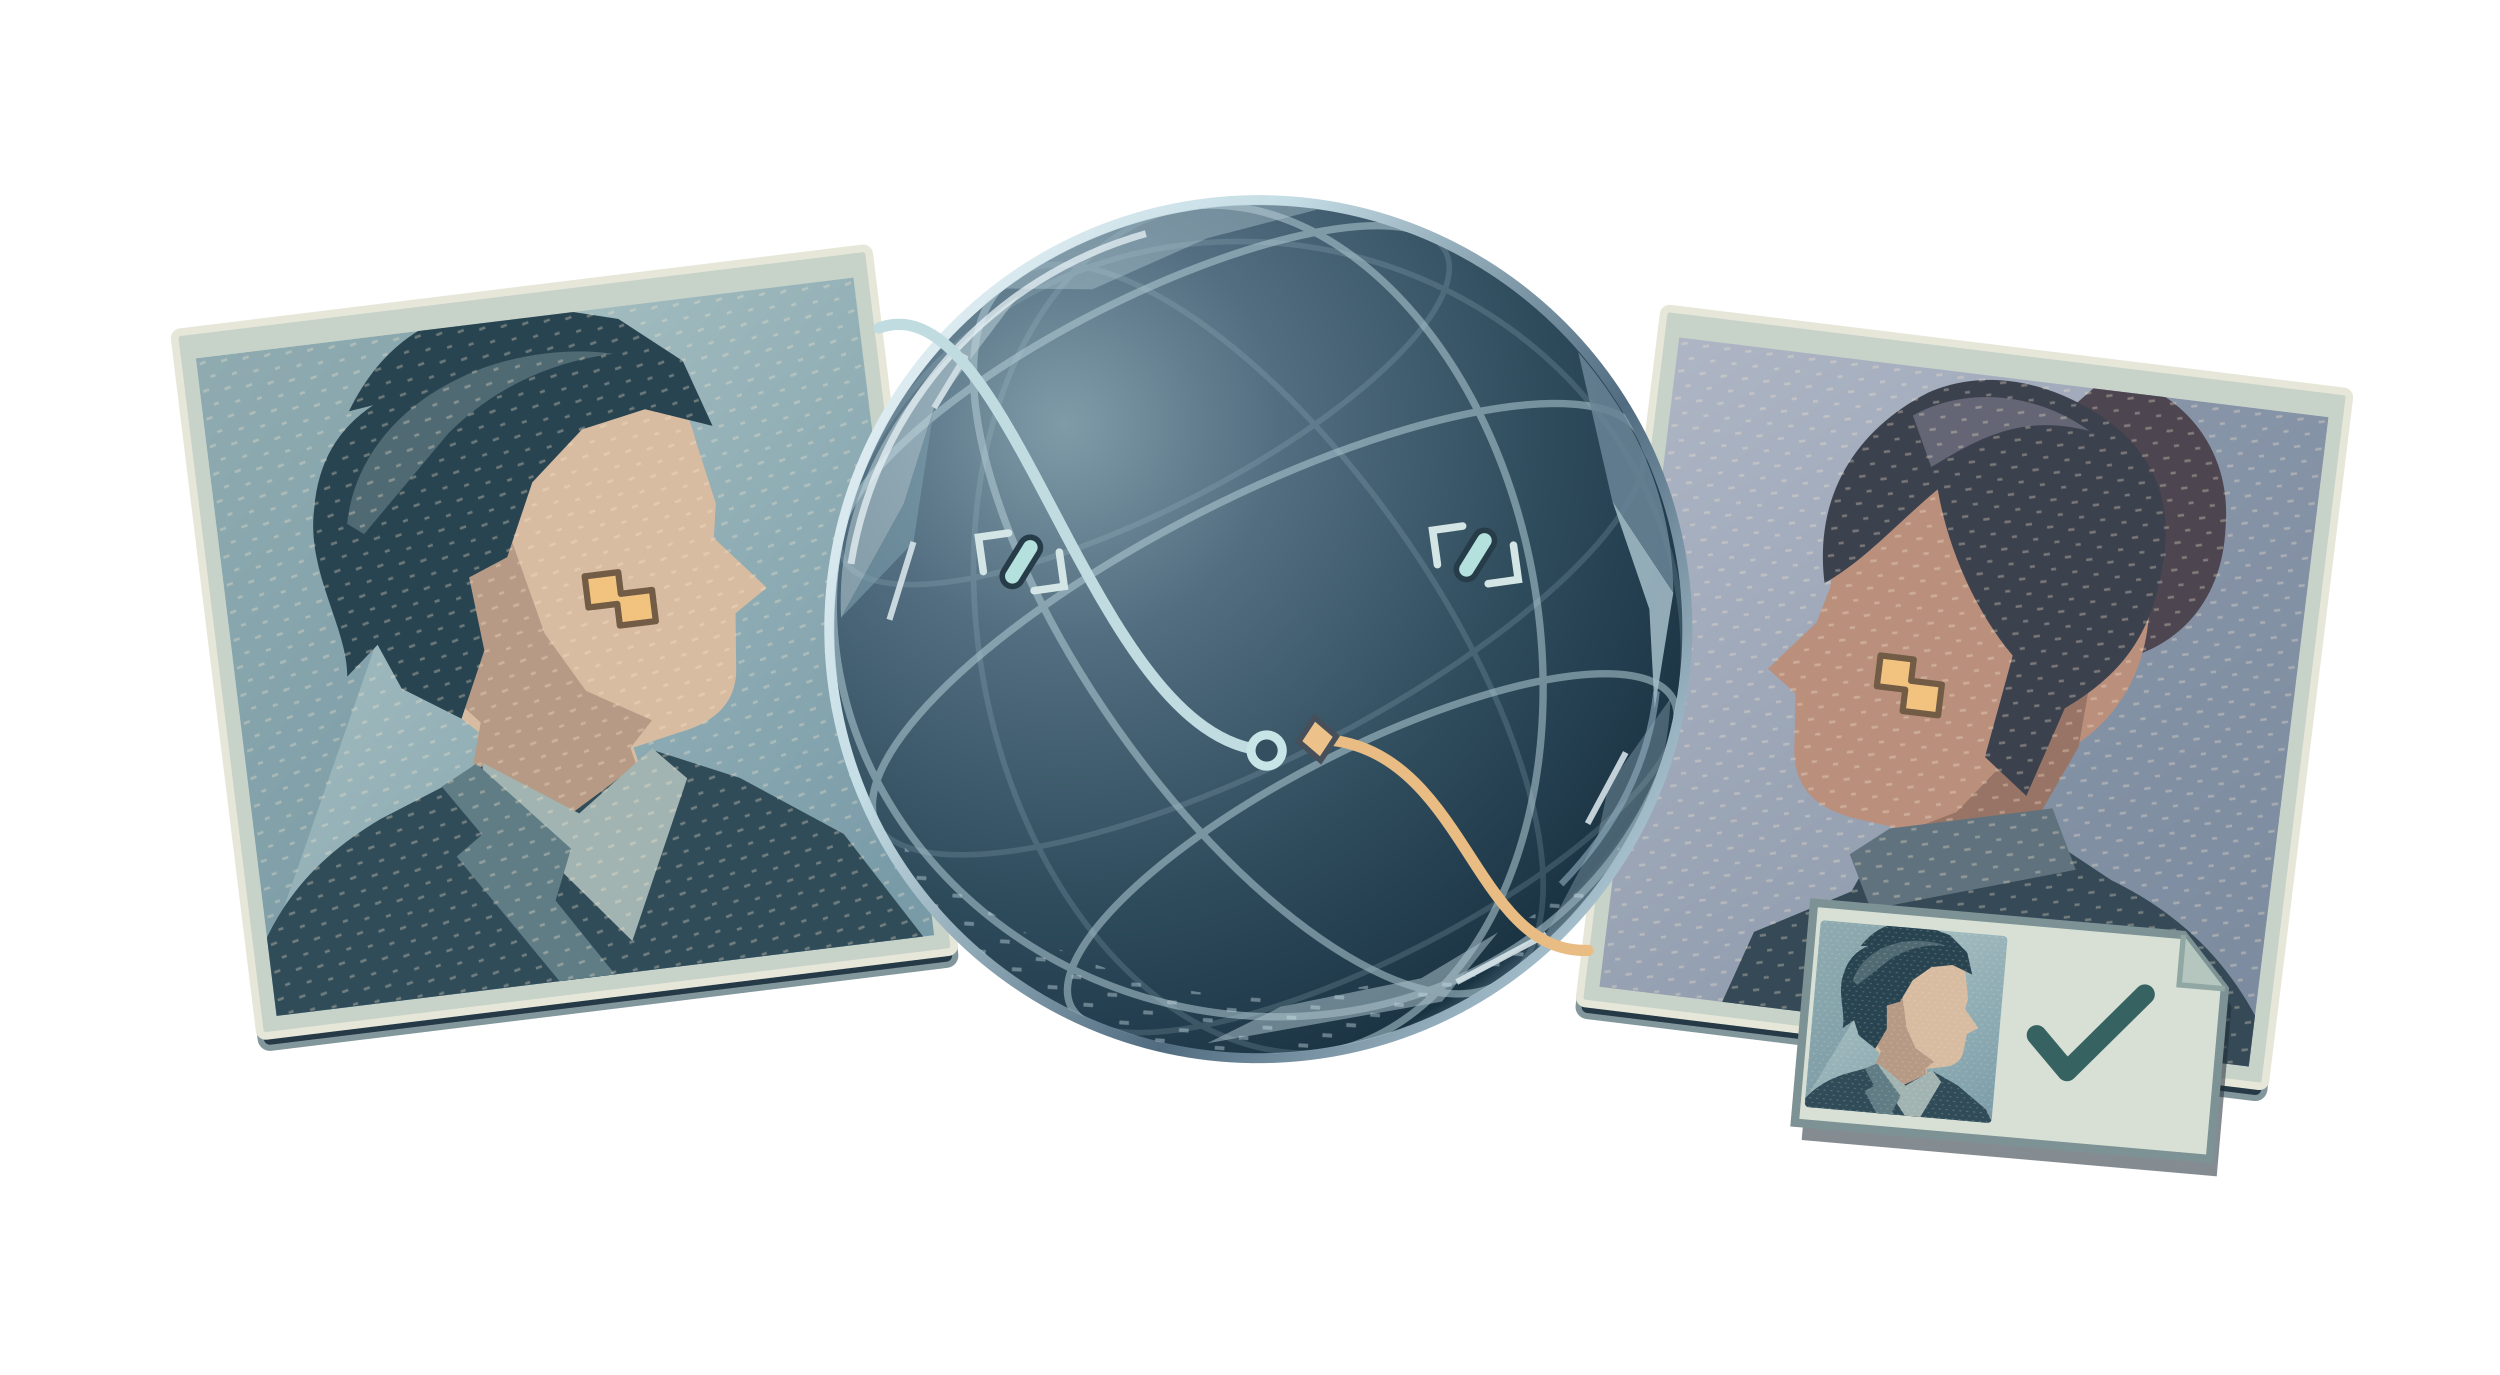
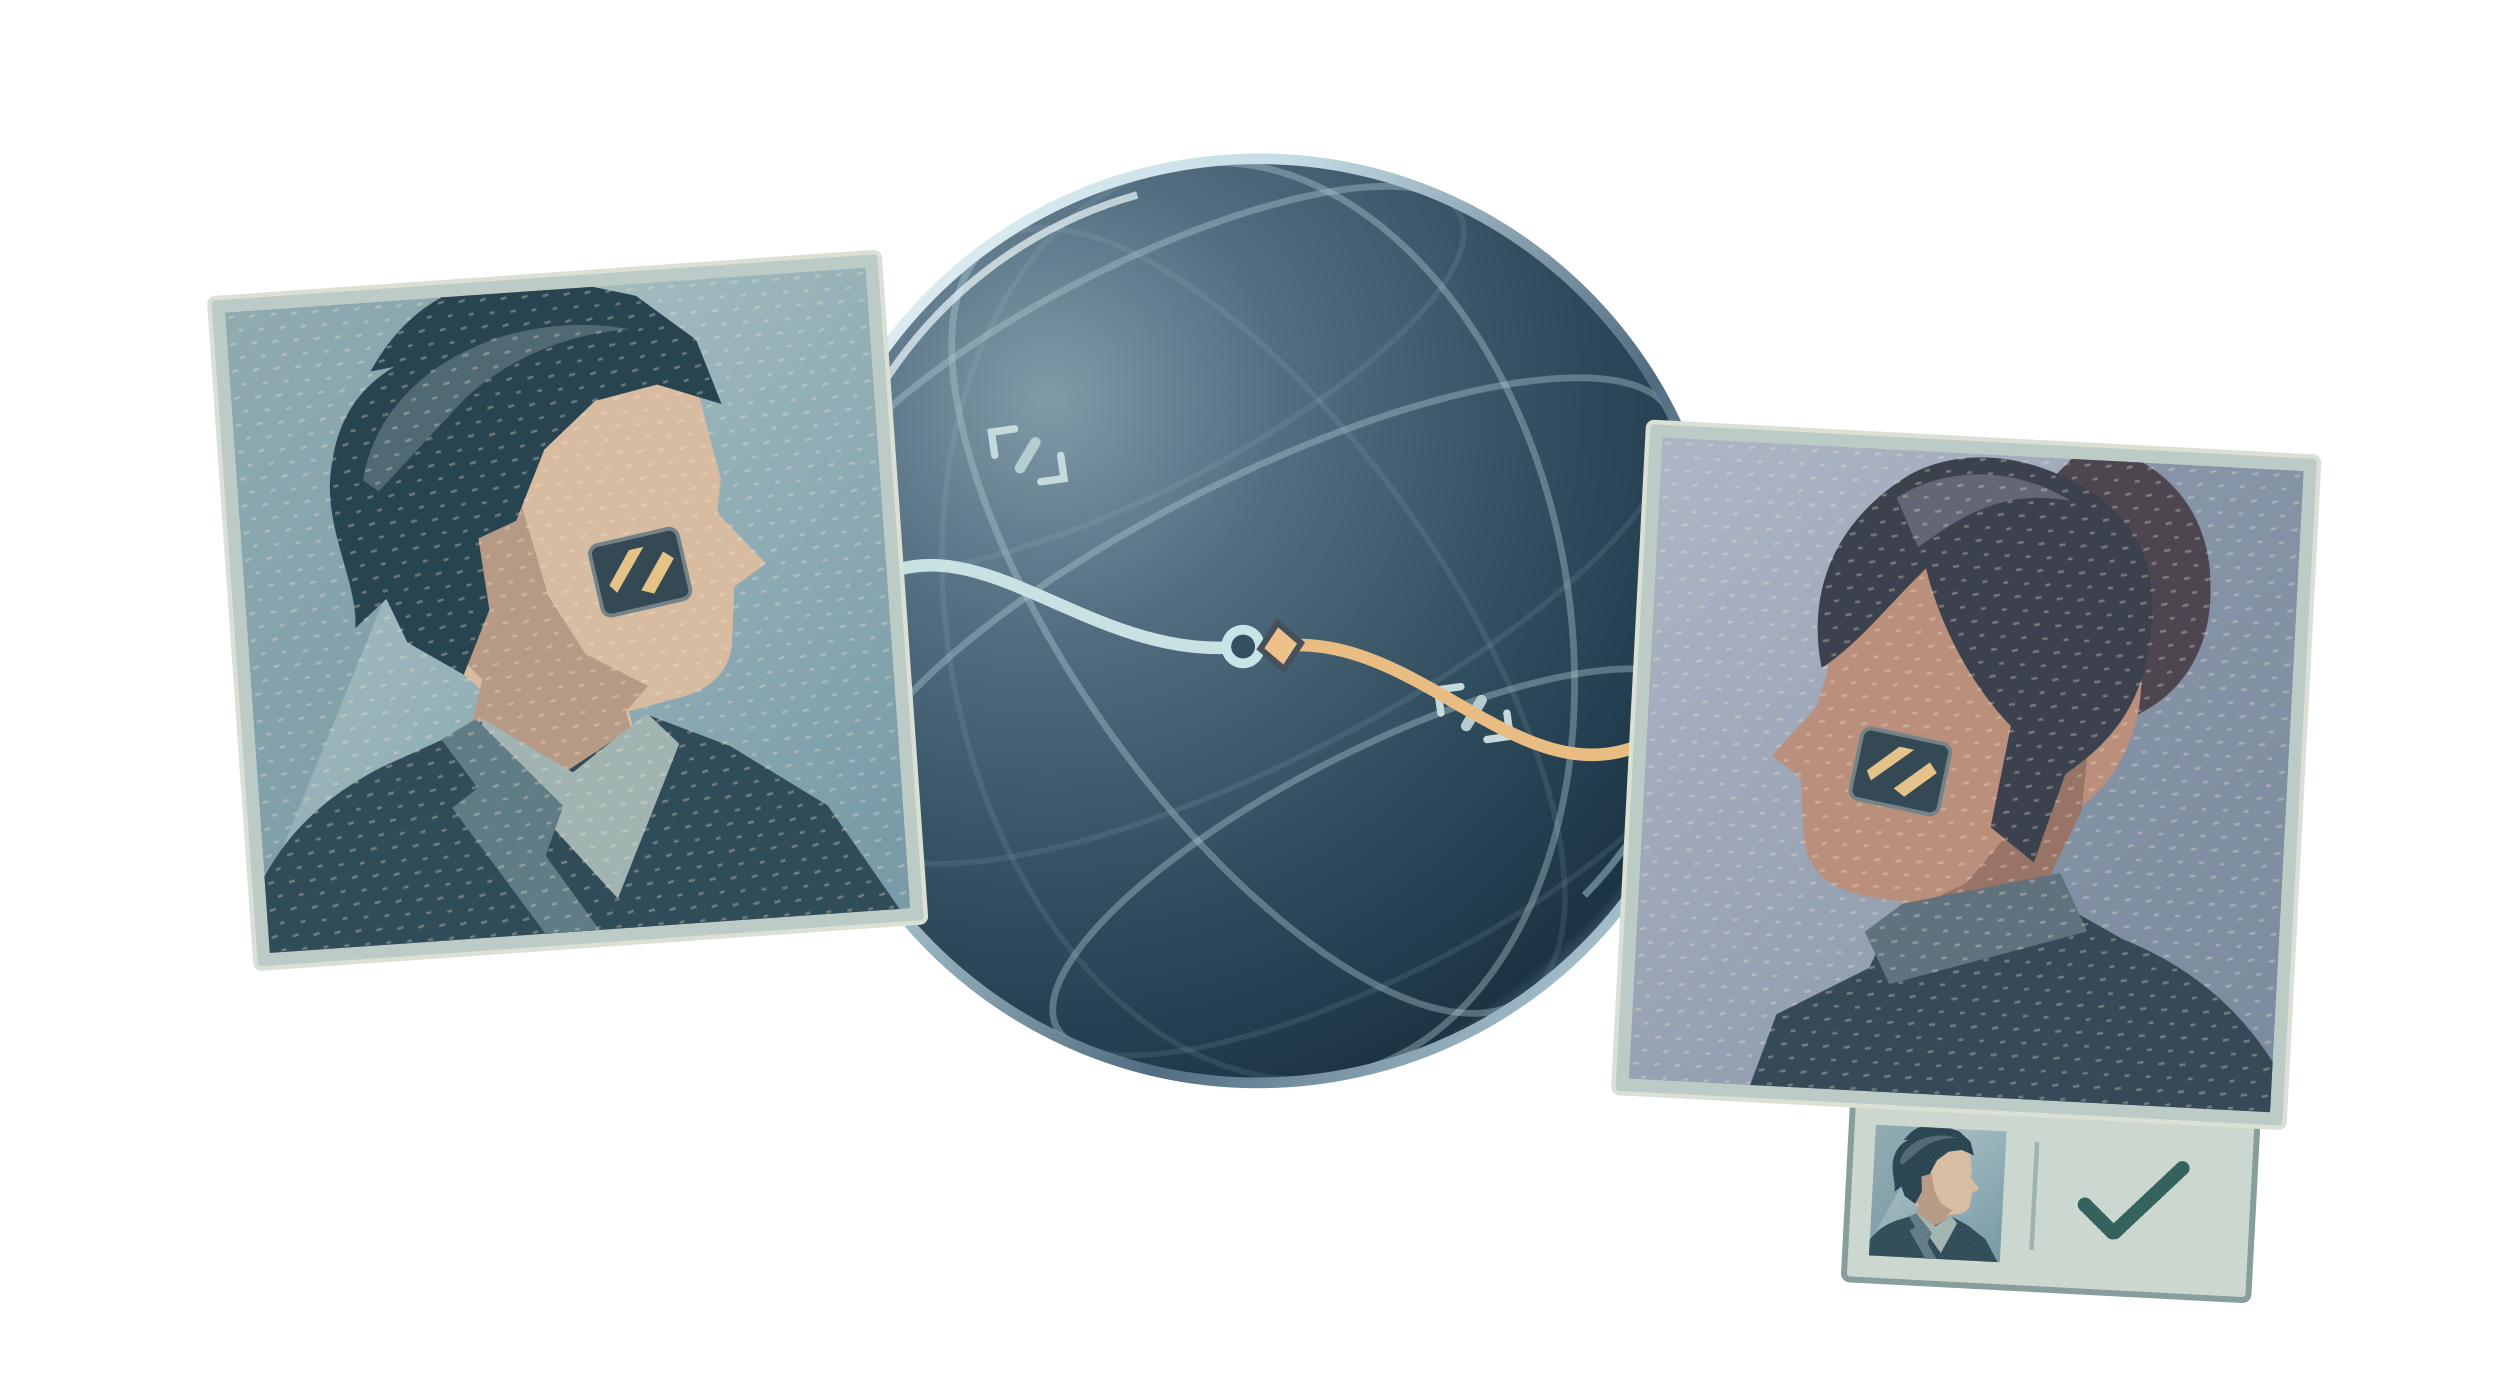
<svg xmlns="http://www.w3.org/2000/svg" width="600" height="330" viewBox="0 0 600 330" role="img" aria-labelledby="art-title art-desc">
  <defs>
    <linearGradient id="os-left-paper" x2=".85" y2="1">
      <stop stop-color="#b2c9c8" />
      <stop offset="1" stop-color="#799ba8" />
    </linearGradient>
    <linearGradient id="os-right-paper" x2=".85" y2="1">
      <stop stop-color="#aeb6c5" />
      <stop offset="1" stop-color="#8693a6" />
    </linearGradient>
    <radialGradient id="os-sphere" cx=".31" cy=".23" r=".86">
      <stop stop-color="#809ba8" />
      <stop offset=".29" stop-color="#526e80" />
      <stop offset=".66" stop-color="#2e4b5c" />
      <stop offset=".94" stop-color="#1b3444" />
      <stop offset="1" stop-color="#638294" />
    </radialGradient>
    <linearGradient id="os-rim" x2=".9" y2=".87">
      <stop stop-color="#eff7fa" />
      <stop offset=".35" stop-color="#c5dde5" />
      <stop offset=".72" stop-color="#516c80" />
      <stop offset="1" stop-color="#afc8d5" />
    </linearGradient>
-     <pattern id="os-etch" width="6" height="7" patternUnits="userSpaceOnUse" patternTransform="rotate(-15)">
-       <path d="m1 1 2 1" fill="none" stroke="#c9dce4" stroke-width=".9" />
-     </pattern>
    <pattern id="os-paper-tooth" width="7" height="9" patternUnits="userSpaceOnUse">
      <path d="m1 2 2-.5m1 5 1.6-.4" stroke="#f5e6cd" stroke-width=".85" opacity=".32" />
    </pattern>
    <clipPath id="os-square">
      <rect width="214" height="214" />
    </clipPath>
    <clipPath id="os-round">
      <circle r="98" />
    </clipPath>
-     <clipPath id="os-cameo">
-       <rect x="-49" y="-21" width="45" height="45" rx="1" />
-     </clipPath>
-     <g id="os-stamp">
-       <path d="M-14-10H0v9h13v13H-2V3h-12Z" fill="#f1c37e" stroke="#735c45" stroke-width="2.6" stroke-linejoin="round" />
+     <rect id="mount" x="-5" y="-5" width="224" height="224" rx="2" fill="#bdcbc6" stroke="#dbe0d5" stroke-width="1.5" />
+     <g id="fabric-patch">
+       <rect x="-15" y="-12" width="30" height="24" rx="3" fill="#354954" stroke="#738387" stroke-width="1.3" />
+       <path d="m-11 2 9-10h5L-9 5Zm10 4L9-5l3 3L3 8Z" fill="#e5c287" />
    </g>
    <g id="os-enrollment-image">
      <rect width="214" height="214" fill="url(#os-left-paper)" />
      <path d="M0 0h95L0 193Z" fill="#688b96" opacity=".47" />
      <path d="M48 38C60 9 87-2 111 1c27 3 43 21 46 45l4 21-2 11 15 18-11 7-2 18c-1 9-7 16-21 18l-15 3 5 24-30 19-30-27 6-27-18-18c-15-24-19-54-10-75Z" fill="#d8bca1" />
      <path d="m74 59 19 7 8 36 11 20 20 12-8 8 5 23-23 13-38-21 9-29-17-20Z" fill="#b69a85" />
      <path d="M36 108c2-16-9-35-4-55 3-15 11-25 23-31l-8 1C60 3 78-7 105-5l32 9 19 16 7 22-21-8-21 4-18 15-11 23-13 5 2 24-10 21-18-12-6-15Z" fill="#294451" />
      <path d="M42 59c5-22 23-36 41-42 16-6 37-6 51-2-23 0-42 8-56 19L47 63Z" fill="#506a73" />
      <path d="M-14 220c11-36 28-53 55-65l35-13 26 19 30-17 26 12 31 22 25 42Z" fill="#314c59" />
      <path d="m76 141 29 20 26-18 10 11-24 50-42-53Z" fill="#a2b4b1" />
      <path d="m62 147 12-6 27 31-7 16 18 29H94l-30-47 9-6Z" fill="#607c85" />
      <rect width="214" height="214" fill="url(#os-paper-tooth)" />
    </g>
    <g id="probe-image">
      <rect width="214" height="214" fill="url(#os-right-paper)" />
      <path d="M155 0h59v214H61Z" fill="#75859b" opacity=".57" />
      <path d="M141-5c23 1 43 18 44 45 2 25-12 44-36 49l-49-48Z" fill="#4d4651" />
      <path d="M92 19c-21 7-33 28-33 56l-3 12-14 17 10 7 2 20c2 10 8 16 21 18l19 2-3 19 40 18 27-23-22-24 7-23c16-12 23-32 20-52-4-37-34-57-71-47Z" fill="#ba907d" />
      <path d="m121 78 27 1-2 38-11 26 20 22-28 15-36-14 3-15 15-8 12-16Z" fill="#987466" />
      <path d="M57 74c-7-28 4-51 26-66 15-9 34-9 51-2 21 8 34 24 32 50-1 22-9 36-26 49l-9 30-15-11 5-34c-13-12-25-31-31-51-13 14-20 25-33 35Z" fill="#3c414e" />
      <path d="M79 16c15-11 38-13 58-2-23-3-36 7-50 18Z" fill="#646675" />
      <path d="m86 154 48-9 28 14c29 10 52 29 67 66H37l11-35 30-17Z" fill="#354956" />
      <path d="m88 151 52-13 10 19-65 21-9-17Z" fill="#60727d" />
      <rect width="214" height="214" fill="url(#os-paper-tooth)" />
    </g>
    <g id="feature-globe" stroke-linejoin="round">
      <circle r="99" fill="url(#os-sphere)" stroke="url(#os-rim)" stroke-width="2.3" />
      <g clip-path="url(#os-round)">
        <g fill="none" stroke="#b4cdd6">
-           <path opacity=".18" stroke-width="1.3" d="             M-92.2-36A78 24.1-19 1 0 50.5-85.2 M-93.6 32.2A99 30.6-19 0 0 93.6-32.2 M-50.5 85.2A78 24.1-19 0 0 92.2 36             M-45.3-88.1A99 39.8 62.8 0 1 45.3 88.1 M-91.8-37A99 90.9 21.9 0 1 91.8 37 M3.2 98.9A99 66.6 88.2 0 1-3.2-98.9" />
-           <path opacity=".54" stroke-width="1.7" d="             M50.5-85.2A78 24.1-19 0 0-92.2-36 M93.6-32.2A99 30.6-19 0 0-93.6 32.2 M92.2 36A78 24.1-19 1 0-50.5 85.2             M45.3 88.1A99 39.8 62.8 0 1-45.3-88.1 M91.8 37A99 90.9 21.9 0 1-91.8-37 M-3.2-98.9A99 66.6 88.2 0 1 3.2 98.9" />
+           <path class="far-arc" d="M-92.2-36A78 24.1-19 1 0 50.5-85.2 M-93.6 32.2A99 30.6-19 0 0 93.6-32.2 M-50.5 85.2A78 24.1-19 0 0 92.2 36" />
+           <path class="near-arc" d="M50.5-85.2A78 24.1-19 0 0-92.2-36 M93.6-32.2A99 30.6-19 0 0-93.6 32.2 M92.2 36A78 24.1-19 1 0-50.5 85.2" />
+           <g transform="rotate(62.8)">
+             <g class="west-meridian">
+               <path class="far-arc" d="M-99 0A99 39.8 0 0 1 99 0" />
+               <path class="near-arc" d="M99 0A99 39.8 0 0 1-99 0" />
+             </g>
+           </g>
+           <g transform="rotate(88.2)">
+             <g class="east-meridian">
+               <path class="far-arc" d="M99 0A99 66.6 0 0 1-99 0" />
+               <path class="near-arc" d="M-99 0A99 66.6 0 0 1 99 0" />
+             </g>
+           </g>
        </g>
-         <g opacity=".86">
-           <path d="M-95-16q4-42 51-68l-23 23-10 21Z" fill="#c2d5db" opacity=".58" />
-           <path d="m-95-16 18-24 10-21-9 30Z" fill="#809faf" opacity=".66" />
-           <path d="M-47-86q38-22 74-8L1-91l-28 8Z" fill="#b8cdd7" opacity=".46" />
-           <path d="M82-53q18 28 14 58L85-18Z" fill="#688495" />
-           <path d="m96 5-8 26 2-23-5-26Z" fill="#a4bdc9" />
-           <path d="M92 29q-7 37-39 54l18-25 4-11Z" fill="#94acba" opacity=".44" />
-           <path d="m-25 93 18-6 33-2 19-8-15 14Z" fill="#a9bfc9" opacity=".64" />
-           <path d="m-67-61 9-11m-18 41-8 17m164 54-11 15m-13 24-22 8" fill="none" stroke="#dce9ee" stroke-width="1.4" />
-         </g>
-         <path d="M-93 32a98 98 0 0 0 172 27c-24 17-49 28-81 26-32-1-68-22-91-53Z" fill="url(#os-etch)" opacity=".42" />
        <path d="M-91-28a95 95 0 0 1 78-66" fill="none" stroke="#eff8fb" stroke-opacity=".7" stroke-width="1.6" />
        <path d="M61 68q22-17 28-41" fill="none" stroke="#91afc0" stroke-opacity=".6" stroke-width="1.5" />
      </g>
    </g>
    <g id="reference" fill="none" stroke-linecap="round">
-       <path d="M-9 1v-8h7m11 6v8H2" stroke="#d3e5e4" stroke-width="1.75" />
-       <path d="m-2.5 3 5-6" stroke="#273c49" stroke-width="6" />
-       <path d="m-2.5 3 5-6" stroke="#b4e0dd" stroke-width="3.4" />
+       <path d="M-7-1v-5h5m9 7v5H2" stroke="#c4dadc" stroke-width="1.6" />
+       <path d="m-2 2.5 4-5" stroke="#b4cdcf" stroke-width="2.3" />
    </g>
    <marker id="enrollment-tip" markerUnits="userSpaceOnUse" viewBox="-6 -6 12 12" markerWidth="12" markerHeight="12" refX="0" refY="0">
      <circle r="3.6" fill="#334f60" stroke="#c7e5e6" stroke-width="2.1" />
    </marker>
    <marker id="probe-tip" markerUnits="userSpaceOnUse" viewBox="-6 -6 12 12" markerWidth="12" markerHeight="12" refX="0" refY="0">
      <path d="m0-5 4.4 5L0 5l-4.4-5Z" fill="#edc28a" stroke="#47505a" stroke-width="1.3" />
    </marker>
  </defs>
  <style>
+     .far-arc { opacity: .12; stroke-width: 1.2; }
+     .near-arc { opacity: .38; stroke-width: 1.45; }
+     /* Five degrees of yaw each way, projected at the sphere's 18-degree pitch. */
+     @keyframes west-yaw {
+       from { transform: rotate(1.8deg) scaleY(.809); }
+       to { transform: rotate(-1.9deg) scaleY(1.183); }
+     }
+     @keyframes east-yaw {
+       from { transform: rotate(3deg) scaleY(1.083); }
+       to { transform: rotate(-2.7deg) scaleY(.908); }
+     }
    @keyframes reveal-mark {
-       0%, 9%, 100% { opacity: 0; }
-       21%, 85% { opacity: 1; }
+       0%, 8%, 97%, 100% { opacity: 0; }
+       20%, 84% { opacity: 1; }
    }
-     @keyframes accept {
-       0%, 54%, 84%, 100% { opacity: 0; transform: translateY(5px); }
-       64%, 77% { opacity: 1; transform: translateY(0); }
+     @keyframes return-match {
+       0%, 58%, 88%, 100% { transform: translateY(-61px); }
+       68%, 80% { transform: translateY(0); }
    }
-     .enrollment-link { stroke: #c0dce1; marker-end: url(#enrollment-tip); }
-     .probe-link { stroke: #e8bc82; marker-end: url(#probe-tip); }
+     @keyframes sign-match {
+       0%, 66%, 88%, 100% { stroke-dashoffset: 1; }
+       72%, 81% { stroke-dashoffset: 0; }
+     }
+     .enrollment-link { stroke: #c8e1e3; marker-end: url(#enrollment-tip); }
+     .probe-link { stroke: #e9bd82; marker-end: url(#probe-tip); }
    .moving-links { display: none; }
    @media (prefers-reduced-motion: no-preference) {
-       .trigger { animation: reveal-mark 8s ease-in-out infinite; }
-       .decision { animation: accept 8s ease-in-out infinite; }
+       .west-meridian { animation: west-yaw 6s ease-in-out infinite alternate; }
+       .east-meridian { animation: east-yaw 6s ease-in-out infinite alternate; }
+       .trigger { animation: reveal-mark 8.4s ease-in-out infinite; }
+       .decision { animation: return-match 8.4s cubic-bezier(.4,0,.2,1) infinite; }
+       .check { animation: sign-match 8.4s ease-in-out infinite; }
      .settled-links { display: none; }
      .moving-links { display: inline; }
    }
  </style>
-   <g transform="translate(47 86) rotate(-7) scale(0.74299)">
-     <rect x="-6" y="-6" width="226" height="230" rx="3" fill="#253947" stroke="#82979c" stroke-width="2" />
-     <rect x="-6" y="-9" width="226" height="229" rx="2" fill="#c7d2c9" stroke="#e6e7d9" stroke-width="2.5" />
-     <g clip-path="url(#os-square)">
-       <use href="#os-enrollment-image" />
-       <g transform="translate(127 93) scale(.78)">
-         <use class="trigger" href="#os-stamp" />
-       </g>
-     </g>
-   </g>
-   <g transform="translate(403 81) rotate(7) scale(0.73364)">
-     <rect x="-6" y="-6" width="226" height="230" rx="3" fill="#253947" stroke="#82979c" stroke-width="2" />
-     <rect x="-6" y="-9" width="226" height="229" rx="2" fill="#c7d2c9" stroke="#e6e7d9" stroke-width="2.5" />
-     <g clip-path="url(#os-square)">
-       <use href="#probe-image" />
-       <g transform="translate(89 103) scale(.78)">
-         <use class="trigger" href="#os-stamp" />
-       </g>
-     </g>
-   </g>
-   <g transform="translate(302 151) rotate(-8) scale(1.04)">
+   <g transform="translate(302 149) rotate(-8) scale(1.12)">
    <use href="#feature-globe" />
-     <use href="#reference" x="-52" y="-23" />
-     <use href="#reference" x="52" y="-10" />
-     <g fill="none" stroke-linecap="round" stroke-width="2.6">
+     <use href="#reference" x="-44" y="-42" />
+     <use href="#reference" x="43" y="26" />
+     <g fill="none" stroke-linecap="round" stroke-width="2.7">
      <g class="settled-links">
-         <path class="enrollment-link" d="M-77-81 C-45-88 -42 20 -2 28" />
-         <path class="probe-link" d="M65 84 C38 81 44 33 10 27" />
+         <path class="enrollment-link" d="M-74.2-21.7 C-52-24 -34 4 -4 5" />
+         <path class="probe-link" d="M75.3 38.2 C49 43 33 7 4 6" />
      </g>
      <g class="moving-links">
-         <path class="enrollment-link" d="M-77-81 C-52-85 -70-31 -52-23">
-           <animate attributeName="d" dur="8s" repeatCount="indefinite" calcMode="spline" keyTimes="0;.22;.53;.84;1" keySplines="0 0 1 1;.42 0 .25 1;0 0 1 1;.45 0 .55 1" values="M-77-81 C-52-85 -70-31 -52-23; M-77-81 C-52-85 -70-31 -52-23; M-77-81 C-45-88 -42 20 -2 28; M-77-81 C-45-88 -42 20 -2 28; M-77-81 C-52-85 -70-31 -52-23" />
+         <path class="enrollment-link" d="M-74.2-21.7 C-62-21 -53-36 -44-42">
+           <animate attributeName="d" dur="8.4s" repeatCount="indefinite" calcMode="spline" keyTimes="0;.19;.53;.86;1" keySplines="0 0 1 1;.4 0 .22 1;0 0 1 1;.4 0 .6 1" values="M-74.2-21.7 C-62-21 -53-36 -44-42;                     M-74.2-21.7 C-62-21 -53-36 -44-42;                     M-74.2-21.7 C-52-24 -34 4 -4 5;                     M-74.2-21.7 C-52-24 -34 4 -4 5;                     M-74.2-21.7 C-62-21 -53-36 -44-42" />
        </path>
-         <path class="probe-link" d="M65 84 C40 82 63 15 52-10">
-           <animate attributeName="d" dur="8s" repeatCount="indefinite" calcMode="spline" keyTimes="0;.22;.53;.84;1" keySplines="0 0 1 1;.42 0 .25 1;0 0 1 1;.45 0 .55 1" values="M65 84 C40 82 63 15 52-10; M65 84 C40 82 63 15 52-10; M65 84 C38 81 44 33 10 27; M65 84 C38 81 44 33 10 27; M65 84 C40 82 63 15 52-10" />
+         <path class="probe-link" d="M75.3 38.2 C60 40 54 31 43 26">
+           <animate attributeName="d" dur="8.4s" repeatCount="indefinite" calcMode="spline" keyTimes="0;.19;.53;.86;1" keySplines="0 0 1 1;.4 0 .22 1;0 0 1 1;.4 0 .6 1" values="M75.3 38.2 C60 40 54 31 43 26;                     M75.3 38.2 C60 40 54 31 43 26;                     M75.3 38.2 C49 43 33 7 4 6;                     M75.3 38.2 C49 43 33 7 4 6;                     M75.3 38.2 C60 40 54 31 43 26" />
        </path>
      </g>
    </g>
  </g>
-   <g transform="translate(484 246) rotate(5)">
-     <g class="decision">
-       <path d="M-51-25h89l11 12v41H-51Z" fill="#212e37" opacity=".55" transform="translate(2 4)" />
-       <path d="M-51-25h89l11 12v41H-51Z" fill="#d8e0d5" stroke="#7c9294" stroke-width="2" />
-       <path d="M38-25v12h11" fill="#b5c6be" stroke="#90a7a4" stroke-width="1.3" />
-       <g clip-path="url(#os-cameo)">
-         <g transform="translate(-50 -21) scale(.235)">
+   <g transform="translate(54 75) rotate(-4) scale(.72)">
+     <use href="#mount" />
+     <g clip-path="url(#os-square)">
+       <use href="#os-enrollment-image" />
+       <g transform="translate(132 96) rotate(-9)">
+         <use class="trigger" href="#fabric-patch" />
+       </g>
+     </g>
+   </g>
+   <g transform="translate(399 105) rotate(3) scale(.72)">
+     <g transform="translate(75 215)">
+       <g class="decision">
+         <rect x="0" y="-7" width="135" height="69" rx="2" fill="#ccd8cf" stroke="#879e9d" stroke-width="2" />
+         <g transform="translate(8 10) scale(.204)" clip-path="url(#os-square)">
          <use href="#os-enrollment-image" />
        </g>
+         <path d="M62 13v36" stroke="#9eb3ae" stroke-width="1.5" />
+         <path class="check" d="m79 33 10 9 22-23" fill="none" stroke="#34635e" stroke-width="4.8" stroke-linecap="round" stroke-linejoin="round" pathLength="1" stroke-dasharray="1 1" />
      </g>
-       <path d="m5 2 8 8 17-20" fill="none" stroke="#366361" stroke-width="4.8" stroke-linecap="round" stroke-linejoin="round" />
+     </g>
+     <use href="#mount" />
+     <g clip-path="url(#os-square)">
+       <use href="#probe-image" />
+       <g transform="translate(85 107) rotate(9)">
+         <use class="trigger" href="#fabric-patch" />
+       </g>
    </g>
  </g>
</svg>
